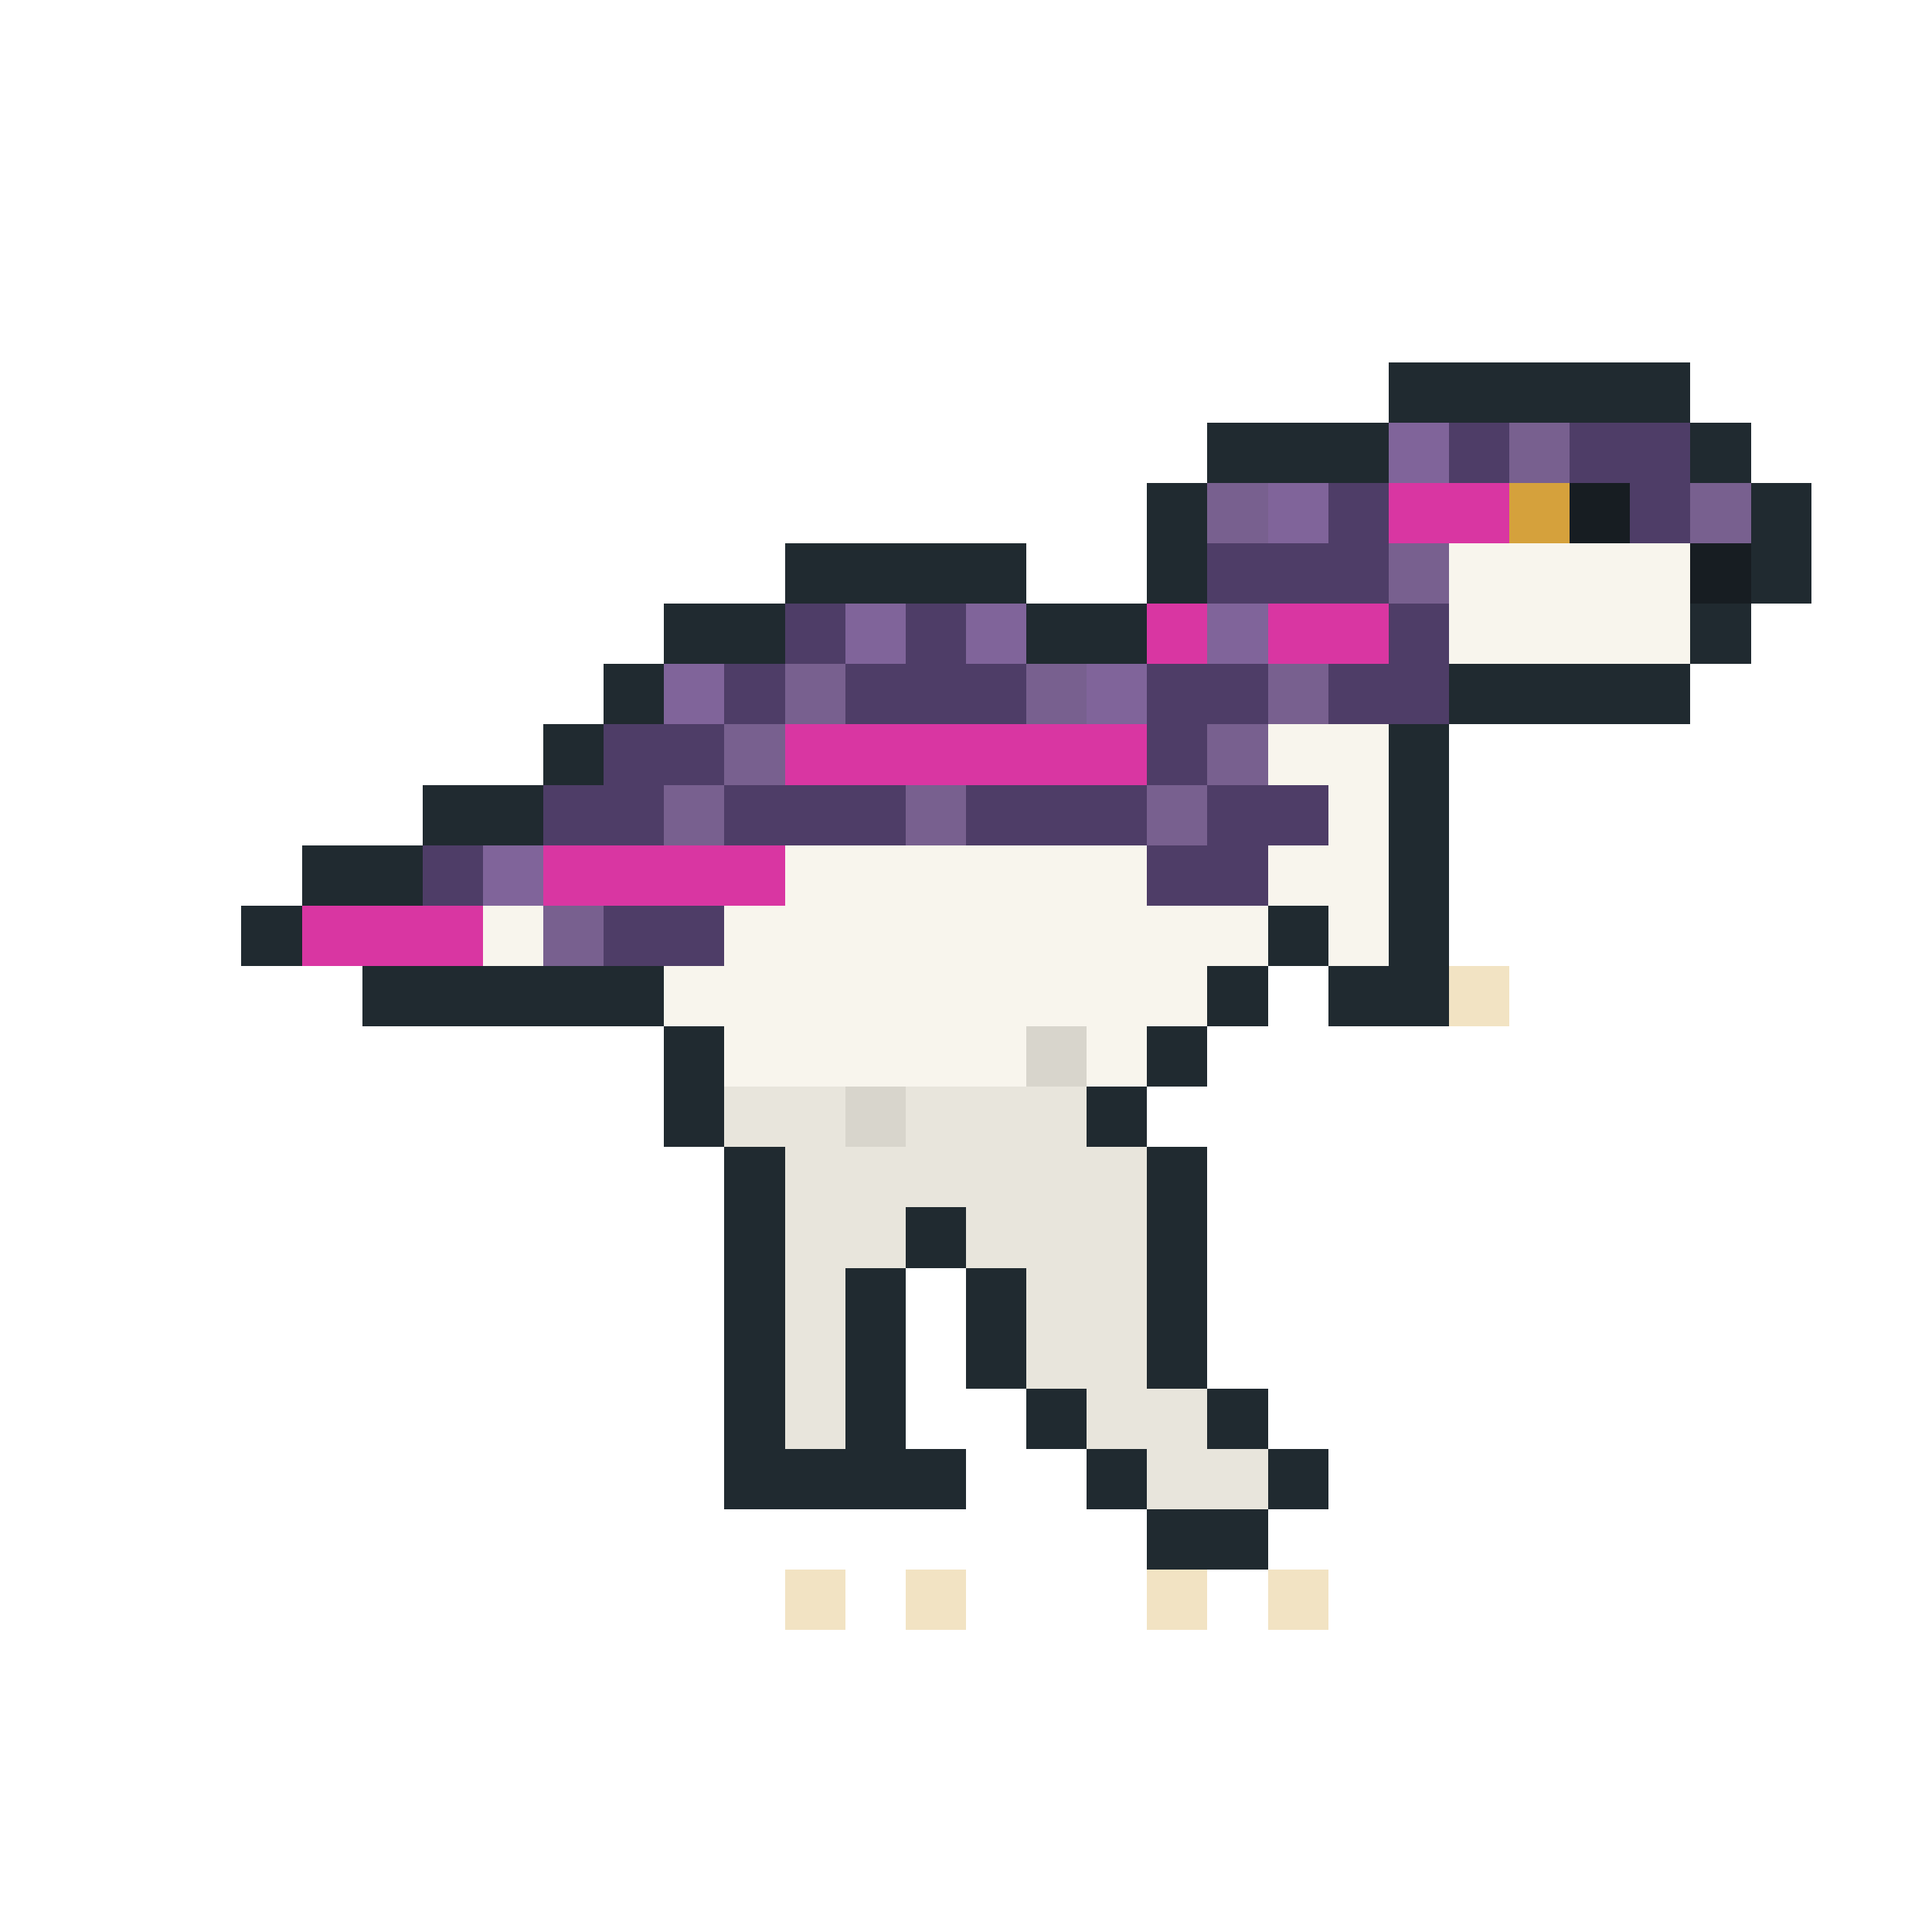
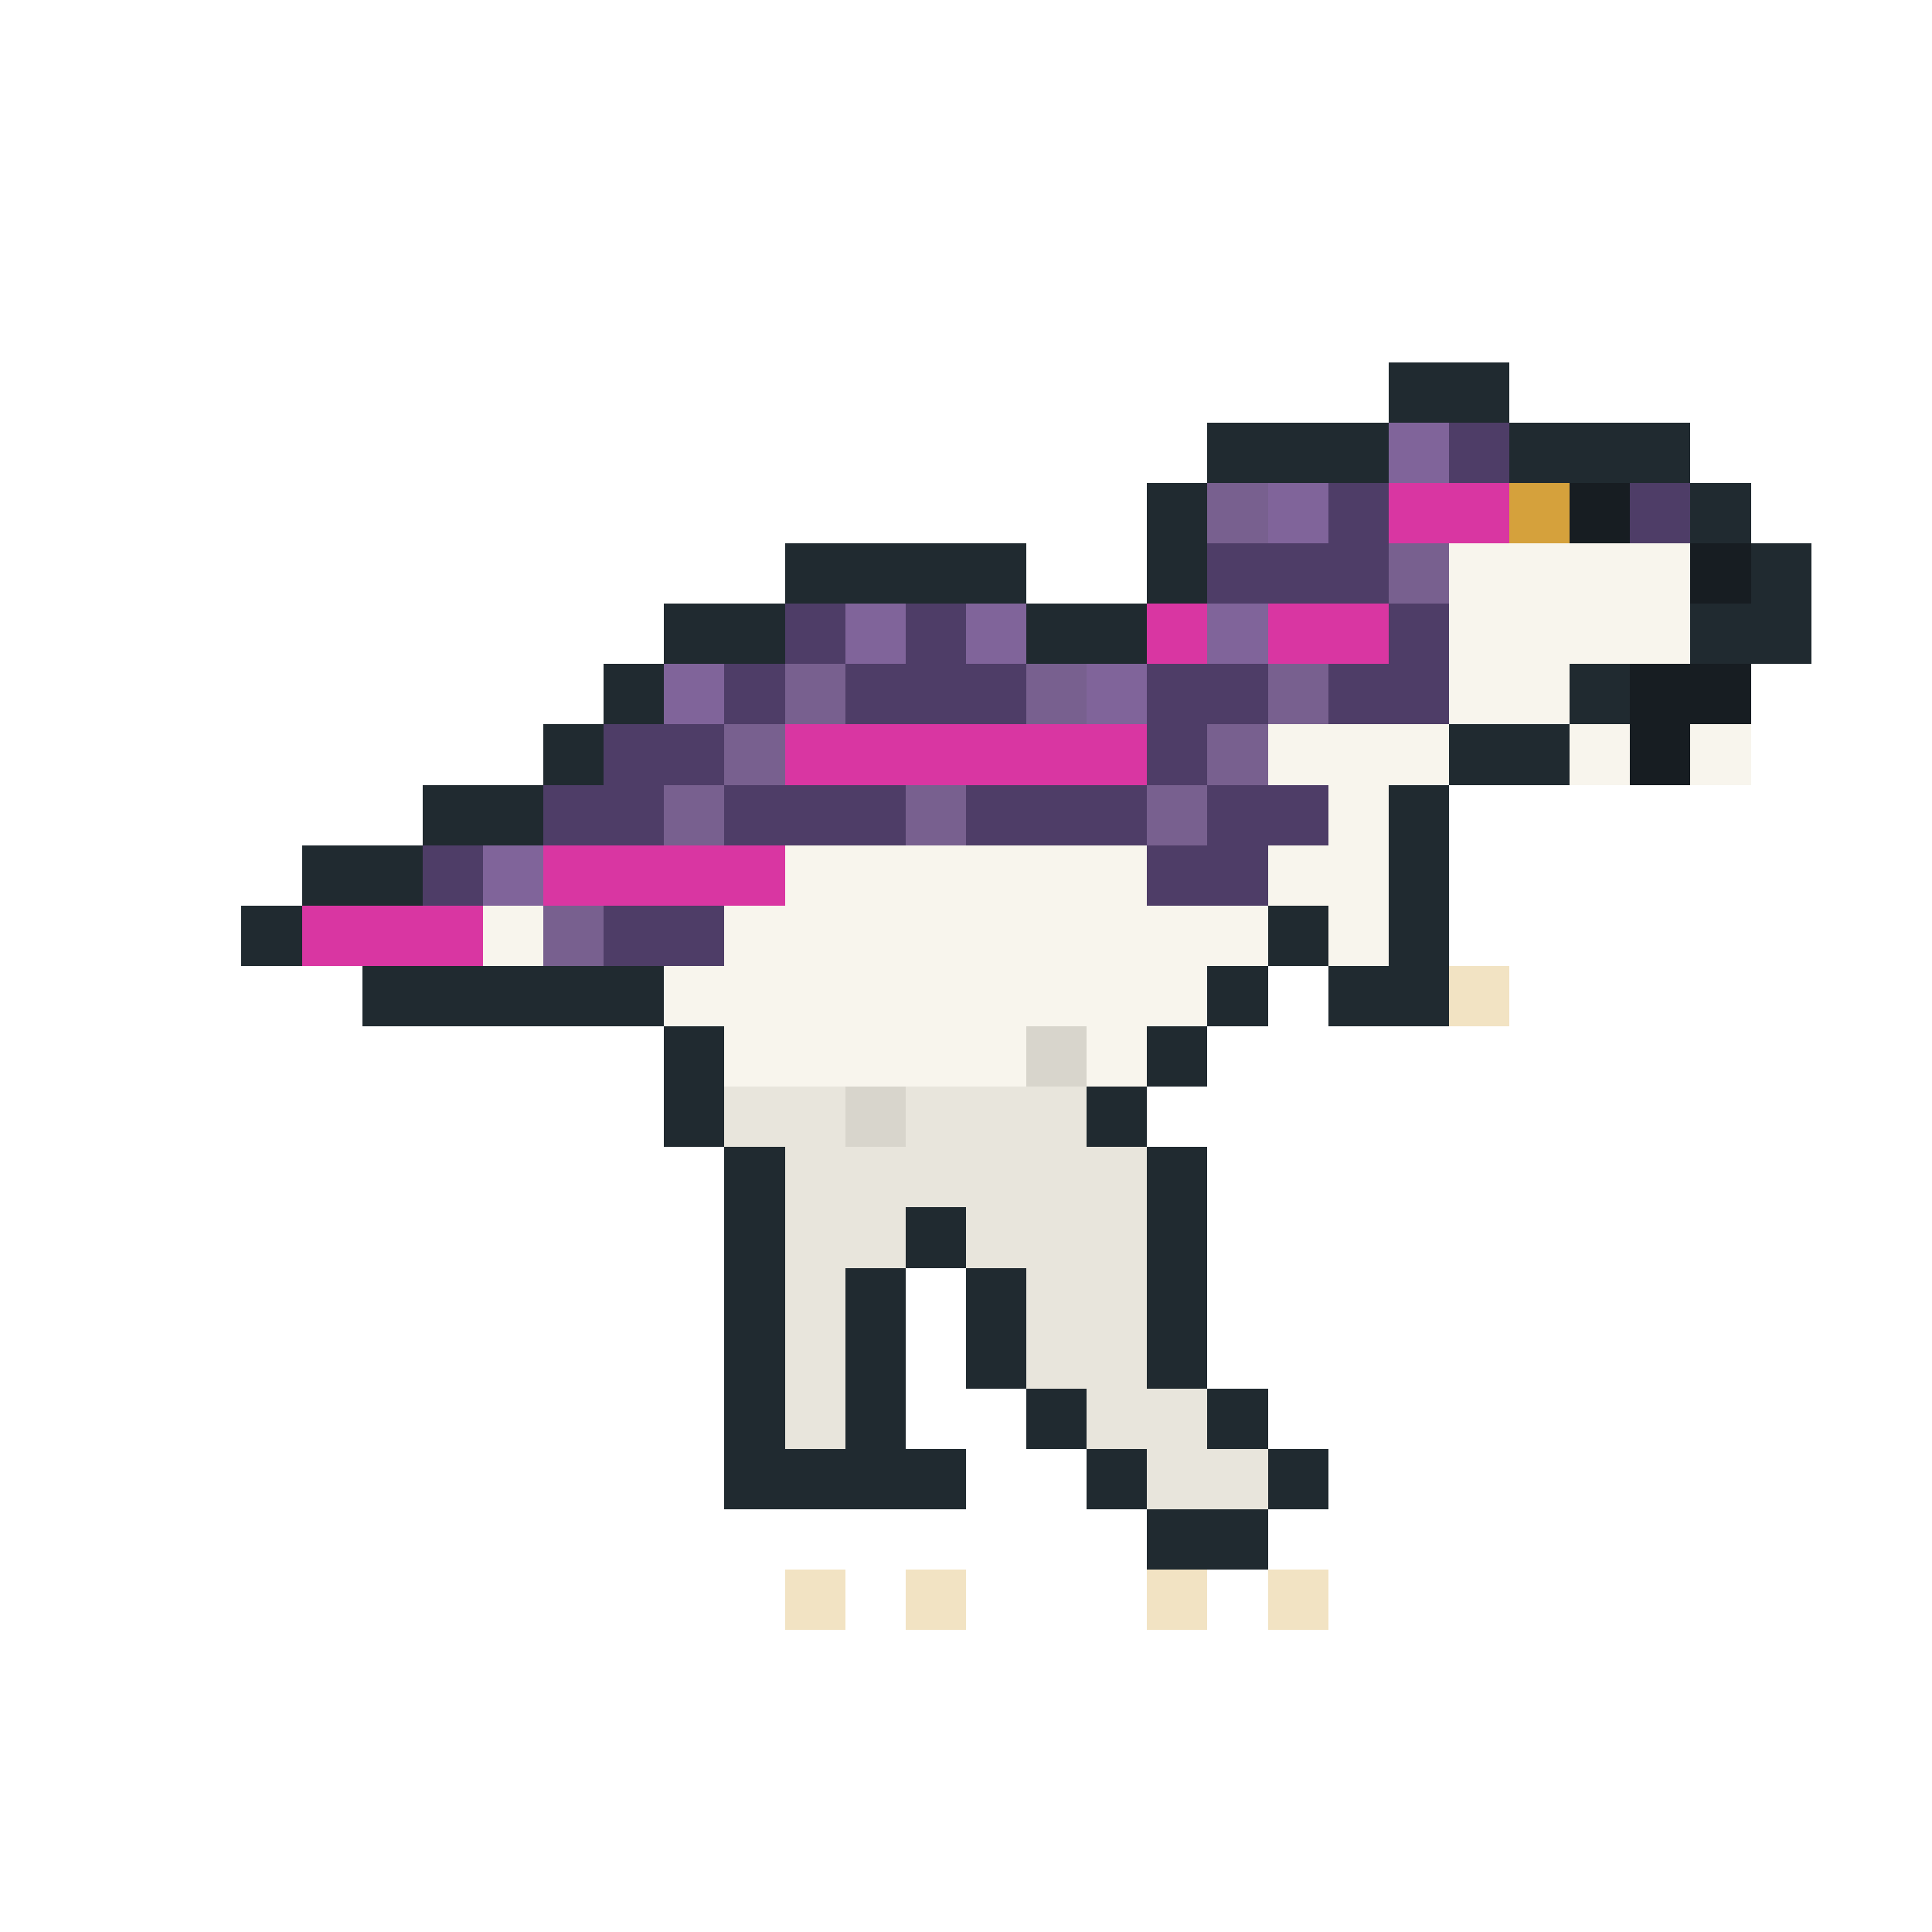
- <svg xmlns="http://www.w3.org/2000/svg" viewBox="0 0 128 128" shape-rendering="crispEdges" role="img" aria-label="Rosa" data-character="Rosa" data-species="Velociraptor" data-age="juvenile" data-lineage="Violeta" data-hide="white" data-back="purple" data-dorsal-stripe="magenta" data-eye="gold-ochre" data-origin="Jurassic World Dominion" data-render-style="pixel-art" data-pixel-grid="4px" data-pose="idle">
+ <svg xmlns="http://www.w3.org/2000/svg" viewBox="0 0 128 128" shape-rendering="crispEdges" role="img" aria-label="Rosa" data-character="Rosa" data-species="Velociraptor" data-age="juvenile" data-lineage="Violeta" data-hide="white" data-back="purple" data-dorsal-stripe="magenta" data-eye="gold-ochre" data-origin="Jurassic World Dominion" data-render-style="pixel-art" data-pixel-grid="4px" data-pose="attack" data-motion-accent="attack">
  <rect x="92" y="24" width="4" height="4" fill="#202a30" />
  <rect x="96" y="24" width="4" height="4" fill="#202a30" />
-   <rect x="100" y="24" width="4" height="4" fill="#202a30" />
-   <rect x="104" y="24" width="4" height="4" fill="#202a30" />
-   <rect x="108" y="24" width="4" height="4" fill="#202a30" />
  <rect x="80" y="28" width="4" height="4" fill="#202a30" />
  <rect x="84" y="28" width="4" height="4" fill="#202a30" />
  <rect x="88" y="28" width="4" height="4" fill="#202a30" />
  <rect x="92" y="28" width="4" height="4" fill="#4e3d67" />
  <rect x="96" y="28" width="4" height="4" fill="#4e3d67" />
-   <rect x="100" y="28" width="4" height="4" fill="#78608f" />
-   <rect x="104" y="28" width="4" height="4" fill="#4e3d67" />
-   <rect x="108" y="28" width="4" height="4" fill="#4e3d67" />
-   <rect x="112" y="28" width="4" height="4" fill="#202a30" />
+   <rect x="100" y="28" width="4" height="4" fill="#202a30" />
+   <rect x="104" y="28" width="4" height="4" fill="#202a30" />
+   <rect x="108" y="28" width="4" height="4" fill="#202a30" />
  <rect x="76" y="32" width="4" height="4" fill="#202a30" />
  <rect x="80" y="32" width="4" height="4" fill="#78608f" />
  <rect x="84" y="32" width="4" height="4" fill="#4e3d67" />
  <rect x="88" y="32" width="4" height="4" fill="#4e3d67" />
  <rect x="92" y="32" width="4" height="4" fill="#d936a2" />
  <rect x="96" y="32" width="4" height="4" fill="#d936a2" />
  <rect x="100" y="32" width="4" height="4" fill="#d936a2" />
  <rect x="104" y="32" width="4" height="4" fill="#d936a2" />
  <rect x="108" y="32" width="4" height="4" fill="#4e3d67" />
-   <rect x="112" y="32" width="4" height="4" fill="#78608f" />
-   <rect x="116" y="32" width="4" height="4" fill="#202a30" />
+   <rect x="112" y="32" width="4" height="4" fill="#202a30" />
  <rect x="52" y="36" width="4" height="4" fill="#202a30" />
  <rect x="56" y="36" width="4" height="4" fill="#202a30" />
  <rect x="60" y="36" width="4" height="4" fill="#202a30" />
  <rect x="64" y="36" width="4" height="4" fill="#202a30" />
  <rect x="76" y="36" width="4" height="4" fill="#202a30" />
  <rect x="80" y="36" width="4" height="4" fill="#4e3d67" />
  <rect x="84" y="36" width="4" height="4" fill="#4e3d67" />
  <rect x="88" y="36" width="4" height="4" fill="#4e3d67" />
  <rect x="92" y="36" width="4" height="4" fill="#78608f" />
  <rect x="96" y="36" width="4" height="4" fill="#f8f5ed" />
  <rect x="100" y="36" width="4" height="4" fill="#f8f5ed" />
  <rect x="104" y="36" width="4" height="4" fill="#f8f5ed" />
  <rect x="108" y="36" width="4" height="4" fill="#f8f5ed" />
  <rect x="112" y="36" width="4" height="4" fill="#4e3d67" />
  <rect x="116" y="36" width="4" height="4" fill="#202a30" />
  <rect x="44" y="40" width="4" height="4" fill="#202a30" />
  <rect x="48" y="40" width="4" height="4" fill="#202a30" />
  <rect x="52" y="40" width="4" height="4" fill="#4e3d67" />
  <rect x="56" y="40" width="4" height="4" fill="#78608f" />
  <rect x="60" y="40" width="4" height="4" fill="#4e3d67" />
  <rect x="64" y="40" width="4" height="4" fill="#4e3d67" />
  <rect x="68" y="40" width="4" height="4" fill="#202a30" />
  <rect x="72" y="40" width="4" height="4" fill="#202a30" />
  <rect x="76" y="40" width="4" height="4" fill="#d936a2" />
  <rect x="80" y="40" width="4" height="4" fill="#d936a2" />
  <rect x="84" y="40" width="4" height="4" fill="#d936a2" />
  <rect x="88" y="40" width="4" height="4" fill="#d936a2" />
  <rect x="92" y="40" width="4" height="4" fill="#4e3d67" />
  <rect x="96" y="40" width="4" height="4" fill="#f8f5ed" />
  <rect x="100" y="40" width="4" height="4" fill="#f8f5ed" />
  <rect x="104" y="40" width="4" height="4" fill="#f8f5ed" />
  <rect x="108" y="40" width="4" height="4" fill="#f8f5ed" />
  <rect x="112" y="40" width="4" height="4" fill="#202a30" />
+   <rect x="116" y="40" width="4" height="4" fill="#202a30" />
  <rect x="40" y="44" width="4" height="4" fill="#202a30" />
  <rect x="44" y="44" width="4" height="4" fill="#4e3d67" />
  <rect x="48" y="44" width="4" height="4" fill="#4e3d67" />
  <rect x="52" y="44" width="4" height="4" fill="#78608f" />
  <rect x="56" y="44" width="4" height="4" fill="#4e3d67" />
  <rect x="60" y="44" width="4" height="4" fill="#4e3d67" />
  <rect x="64" y="44" width="4" height="4" fill="#4e3d67" />
  <rect x="68" y="44" width="4" height="4" fill="#78608f" />
  <rect x="72" y="44" width="4" height="4" fill="#4e3d67" />
  <rect x="76" y="44" width="4" height="4" fill="#4e3d67" />
  <rect x="80" y="44" width="4" height="4" fill="#4e3d67" />
  <rect x="84" y="44" width="4" height="4" fill="#78608f" />
  <rect x="88" y="44" width="4" height="4" fill="#4e3d67" />
  <rect x="92" y="44" width="4" height="4" fill="#4e3d67" />
-   <rect x="96" y="44" width="4" height="4" fill="#202a30" />
-   <rect x="100" y="44" width="4" height="4" fill="#202a30" />
+   <rect x="96" y="44" width="4" height="4" fill="#f8f5ed" />
+   <rect x="100" y="44" width="4" height="4" fill="#f8f5ed" />
  <rect x="104" y="44" width="4" height="4" fill="#202a30" />
  <rect x="108" y="44" width="4" height="4" fill="#202a30" />
  <rect x="36" y="48" width="4" height="4" fill="#202a30" />
  <rect x="40" y="48" width="4" height="4" fill="#4e3d67" />
  <rect x="44" y="48" width="4" height="4" fill="#4e3d67" />
  <rect x="48" y="48" width="4" height="4" fill="#78608f" />
  <rect x="52" y="48" width="4" height="4" fill="#d936a2" />
  <rect x="56" y="48" width="4" height="4" fill="#d936a2" />
  <rect x="60" y="48" width="4" height="4" fill="#d936a2" />
  <rect x="64" y="48" width="4" height="4" fill="#d936a2" />
  <rect x="68" y="48" width="4" height="4" fill="#d936a2" />
  <rect x="72" y="48" width="4" height="4" fill="#d936a2" />
  <rect x="76" y="48" width="4" height="4" fill="#4e3d67" />
  <rect x="80" y="48" width="4" height="4" fill="#78608f" />
  <rect x="84" y="48" width="4" height="4" fill="#f8f5ed" />
  <rect x="88" y="48" width="4" height="4" fill="#f8f5ed" />
-   <rect x="92" y="48" width="4" height="4" fill="#202a30" />
+   <rect x="92" y="48" width="4" height="4" fill="#f8f5ed" />
+   <rect x="96" y="48" width="4" height="4" fill="#202a30" />
+   <rect x="100" y="48" width="4" height="4" fill="#202a30" />
  <rect x="28" y="52" width="4" height="4" fill="#202a30" />
  <rect x="32" y="52" width="4" height="4" fill="#202a30" />
  <rect x="36" y="52" width="4" height="4" fill="#4e3d67" />
  <rect x="40" y="52" width="4" height="4" fill="#4e3d67" />
  <rect x="44" y="52" width="4" height="4" fill="#78608f" />
  <rect x="48" y="52" width="4" height="4" fill="#4e3d67" />
  <rect x="52" y="52" width="4" height="4" fill="#4e3d67" />
  <rect x="56" y="52" width="4" height="4" fill="#4e3d67" />
  <rect x="60" y="52" width="4" height="4" fill="#78608f" />
  <rect x="64" y="52" width="4" height="4" fill="#4e3d67" />
  <rect x="68" y="52" width="4" height="4" fill="#4e3d67" />
  <rect x="72" y="52" width="4" height="4" fill="#4e3d67" />
  <rect x="76" y="52" width="4" height="4" fill="#78608f" />
  <rect x="80" y="52" width="4" height="4" fill="#4e3d67" />
  <rect x="84" y="52" width="4" height="4" fill="#4e3d67" />
  <rect x="88" y="52" width="4" height="4" fill="#f8f5ed" />
  <rect x="92" y="52" width="4" height="4" fill="#202a30" />
  <rect x="20" y="56" width="4" height="4" fill="#202a30" />
  <rect x="24" y="56" width="4" height="4" fill="#202a30" />
  <rect x="28" y="56" width="4" height="4" fill="#4e3d67" />
  <rect x="32" y="56" width="4" height="4" fill="#d936a2" />
  <rect x="36" y="56" width="4" height="4" fill="#d936a2" />
  <rect x="40" y="56" width="4" height="4" fill="#d936a2" />
  <rect x="44" y="56" width="4" height="4" fill="#d936a2" />
  <rect x="48" y="56" width="4" height="4" fill="#d936a2" />
  <rect x="52" y="56" width="4" height="4" fill="#f8f5ed" />
  <rect x="56" y="56" width="4" height="4" fill="#f8f5ed" />
  <rect x="60" y="56" width="4" height="4" fill="#f8f5ed" />
  <rect x="64" y="56" width="4" height="4" fill="#f8f5ed" />
  <rect x="68" y="56" width="4" height="4" fill="#f8f5ed" />
  <rect x="72" y="56" width="4" height="4" fill="#f8f5ed" />
  <rect x="76" y="56" width="4" height="4" fill="#4e3d67" />
  <rect x="80" y="56" width="4" height="4" fill="#4e3d67" />
  <rect x="84" y="56" width="4" height="4" fill="#f8f5ed" />
  <rect x="88" y="56" width="4" height="4" fill="#f8f5ed" />
  <rect x="92" y="56" width="4" height="4" fill="#202a30" />
  <rect x="16" y="60" width="4" height="4" fill="#202a30" />
  <rect x="20" y="60" width="4" height="4" fill="#d936a2" />
  <rect x="24" y="60" width="4" height="4" fill="#d936a2" />
  <rect x="28" y="60" width="4" height="4" fill="#d936a2" />
  <rect x="32" y="60" width="4" height="4" fill="#f8f5ed" />
  <rect x="36" y="60" width="4" height="4" fill="#78608f" />
  <rect x="40" y="60" width="4" height="4" fill="#4e3d67" />
  <rect x="44" y="60" width="4" height="4" fill="#4e3d67" />
  <rect x="48" y="60" width="4" height="4" fill="#f8f5ed" />
  <rect x="52" y="60" width="4" height="4" fill="#f8f5ed" />
  <rect x="56" y="60" width="4" height="4" fill="#f8f5ed" />
  <rect x="60" y="60" width="4" height="4" fill="#f8f5ed" />
  <rect x="64" y="60" width="4" height="4" fill="#f8f5ed" />
  <rect x="68" y="60" width="4" height="4" fill="#f8f5ed" />
  <rect x="72" y="60" width="4" height="4" fill="#f8f5ed" />
  <rect x="76" y="60" width="4" height="4" fill="#f8f5ed" />
  <rect x="80" y="60" width="4" height="4" fill="#f8f5ed" />
  <rect x="84" y="60" width="4" height="4" fill="#202a30" />
  <rect x="88" y="60" width="4" height="4" fill="#f8f5ed" />
  <rect x="92" y="60" width="4" height="4" fill="#202a30" />
  <rect x="24" y="64" width="4" height="4" fill="#202a30" />
  <rect x="28" y="64" width="4" height="4" fill="#202a30" />
  <rect x="32" y="64" width="4" height="4" fill="#202a30" />
  <rect x="36" y="64" width="4" height="4" fill="#202a30" />
  <rect x="40" y="64" width="4" height="4" fill="#202a30" />
  <rect x="44" y="64" width="4" height="4" fill="#f8f5ed" />
  <rect x="48" y="64" width="4" height="4" fill="#f8f5ed" />
  <rect x="52" y="64" width="4" height="4" fill="#f8f5ed" />
  <rect x="56" y="64" width="4" height="4" fill="#f8f5ed" />
  <rect x="60" y="64" width="4" height="4" fill="#f8f5ed" />
  <rect x="64" y="64" width="4" height="4" fill="#f8f5ed" />
  <rect x="68" y="64" width="4" height="4" fill="#f8f5ed" />
  <rect x="72" y="64" width="4" height="4" fill="#f8f5ed" />
  <rect x="76" y="64" width="4" height="4" fill="#f8f5ed" />
  <rect x="80" y="64" width="4" height="4" fill="#202a30" />
  <rect x="88" y="64" width="4" height="4" fill="#202a30" />
  <rect x="92" y="64" width="4" height="4" fill="#202a30" />
  <rect x="44" y="68" width="4" height="4" fill="#202a30" />
  <rect x="48" y="68" width="4" height="4" fill="#f8f5ed" />
  <rect x="52" y="68" width="4" height="4" fill="#f8f5ed" />
  <rect x="56" y="68" width="4" height="4" fill="#f8f5ed" />
  <rect x="60" y="68" width="4" height="4" fill="#f8f5ed" />
  <rect x="64" y="68" width="4" height="4" fill="#f8f5ed" />
  <rect x="68" y="68" width="4" height="4" fill="#d8d5cc" />
  <rect x="72" y="68" width="4" height="4" fill="#f8f5ed" />
  <rect x="76" y="68" width="4" height="4" fill="#202a30" />
  <rect x="44" y="72" width="4" height="4" fill="#202a30" />
  <rect x="48" y="72" width="4" height="4" fill="#e8e5dc" />
  <rect x="52" y="72" width="4" height="4" fill="#e8e5dc" />
  <rect x="56" y="72" width="4" height="4" fill="#d8d5cc" />
  <rect x="60" y="72" width="4" height="4" fill="#e8e5dc" />
  <rect x="64" y="72" width="4" height="4" fill="#e8e5dc" />
  <rect x="68" y="72" width="4" height="4" fill="#e8e5dc" />
  <rect x="72" y="72" width="4" height="4" fill="#202a30" />
  <rect x="48" y="76" width="4" height="4" fill="#202a30" />
  <rect x="52" y="76" width="4" height="4" fill="#e8e5dc" />
  <rect x="56" y="76" width="4" height="4" fill="#e8e5dc" />
  <rect x="60" y="76" width="4" height="4" fill="#e8e5dc" />
  <rect x="64" y="76" width="4" height="4" fill="#e8e5dc" />
  <rect x="68" y="76" width="4" height="4" fill="#e8e5dc" />
  <rect x="72" y="76" width="4" height="4" fill="#e8e5dc" />
  <rect x="76" y="76" width="4" height="4" fill="#202a30" />
  <rect x="48" y="80" width="4" height="4" fill="#202a30" />
  <rect x="52" y="80" width="4" height="4" fill="#e8e5dc" />
  <rect x="56" y="80" width="4" height="4" fill="#e8e5dc" />
  <rect x="60" y="80" width="4" height="4" fill="#202a30" />
  <rect x="64" y="80" width="4" height="4" fill="#e8e5dc" />
  <rect x="68" y="80" width="4" height="4" fill="#e8e5dc" />
  <rect x="72" y="80" width="4" height="4" fill="#e8e5dc" />
  <rect x="76" y="80" width="4" height="4" fill="#202a30" />
  <rect x="48" y="84" width="4" height="4" fill="#202a30" />
  <rect x="52" y="84" width="4" height="4" fill="#e8e5dc" />
  <rect x="56" y="84" width="4" height="4" fill="#202a30" />
  <rect x="64" y="84" width="4" height="4" fill="#202a30" />
  <rect x="68" y="84" width="4" height="4" fill="#e8e5dc" />
  <rect x="72" y="84" width="4" height="4" fill="#e8e5dc" />
  <rect x="76" y="84" width="4" height="4" fill="#202a30" />
  <rect x="48" y="88" width="4" height="4" fill="#202a30" />
  <rect x="52" y="88" width="4" height="4" fill="#e8e5dc" />
  <rect x="56" y="88" width="4" height="4" fill="#202a30" />
  <rect x="64" y="88" width="4" height="4" fill="#202a30" />
  <rect x="68" y="88" width="4" height="4" fill="#e8e5dc" />
  <rect x="72" y="88" width="4" height="4" fill="#e8e5dc" />
  <rect x="76" y="88" width="4" height="4" fill="#202a30" />
  <rect x="48" y="92" width="4" height="4" fill="#202a30" />
  <rect x="52" y="92" width="4" height="4" fill="#e8e5dc" />
  <rect x="56" y="92" width="4" height="4" fill="#202a30" />
  <rect x="68" y="92" width="4" height="4" fill="#202a30" />
  <rect x="72" y="92" width="4" height="4" fill="#e8e5dc" />
  <rect x="76" y="92" width="4" height="4" fill="#e8e5dc" />
  <rect x="80" y="92" width="4" height="4" fill="#202a30" />
  <rect x="48" y="96" width="4" height="4" fill="#202a30" />
  <rect x="52" y="96" width="4" height="4" fill="#202a30" />
  <rect x="56" y="96" width="4" height="4" fill="#202a30" />
  <rect x="60" y="96" width="4" height="4" fill="#202a30" />
  <rect x="72" y="96" width="4" height="4" fill="#202a30" />
  <rect x="76" y="96" width="4" height="4" fill="#e8e5dc" />
  <rect x="80" y="96" width="4" height="4" fill="#e8e5dc" />
  <rect x="84" y="96" width="4" height="4" fill="#202a30" />
  <rect x="76" y="100" width="4" height="4" fill="#202a30" />
  <rect x="80" y="100" width="4" height="4" fill="#202a30" />
  <rect x="32" y="56" width="4" height="4" fill="#80649a" />
  <rect x="44" y="44" width="4" height="4" fill="#80649a" />
  <rect x="56" y="40" width="4" height="4" fill="#80649a" />
  <rect x="64" y="40" width="4" height="4" fill="#80649a" />
  <rect x="72" y="44" width="4" height="4" fill="#80649a" />
  <rect x="80" y="40" width="4" height="4" fill="#80649a" />
  <rect x="84" y="32" width="4" height="4" fill="#80649a" />
  <rect x="92" y="28" width="4" height="4" fill="#80649a" />
  <rect x="100" y="32" width="4" height="4" fill="#d5a13c" />
  <rect x="104" y="32" width="4" height="4" fill="#d5a13c" />
  <rect x="104" y="32" width="4" height="4" fill="#171d22" />
  <rect x="112" y="36" width="4" height="4" fill="#171d22" />
  <rect x="52" y="104" width="4" height="4" fill="#f2e3c3" />
  <rect x="60" y="104" width="4" height="4" fill="#f2e3c3" />
  <rect x="76" y="104" width="4" height="4" fill="#f2e3c3" />
  <rect x="84" y="104" width="4" height="4" fill="#f2e3c3" />
  <rect x="96" y="64" width="4" height="4" fill="#f2e3c3" />
+   <rect x="108" y="44" width="4" height="4" fill="#171d22" />
+   <rect x="112" y="44" width="4" height="4" fill="#171d22" />
+   <rect x="108" y="48" width="4" height="4" fill="#171d22" />
+   <rect x="104" y="48" width="4" height="4" fill="#f8f5ed" />
+   <rect x="112" y="48" width="4" height="4" fill="#f8f5ed" />
</svg>
